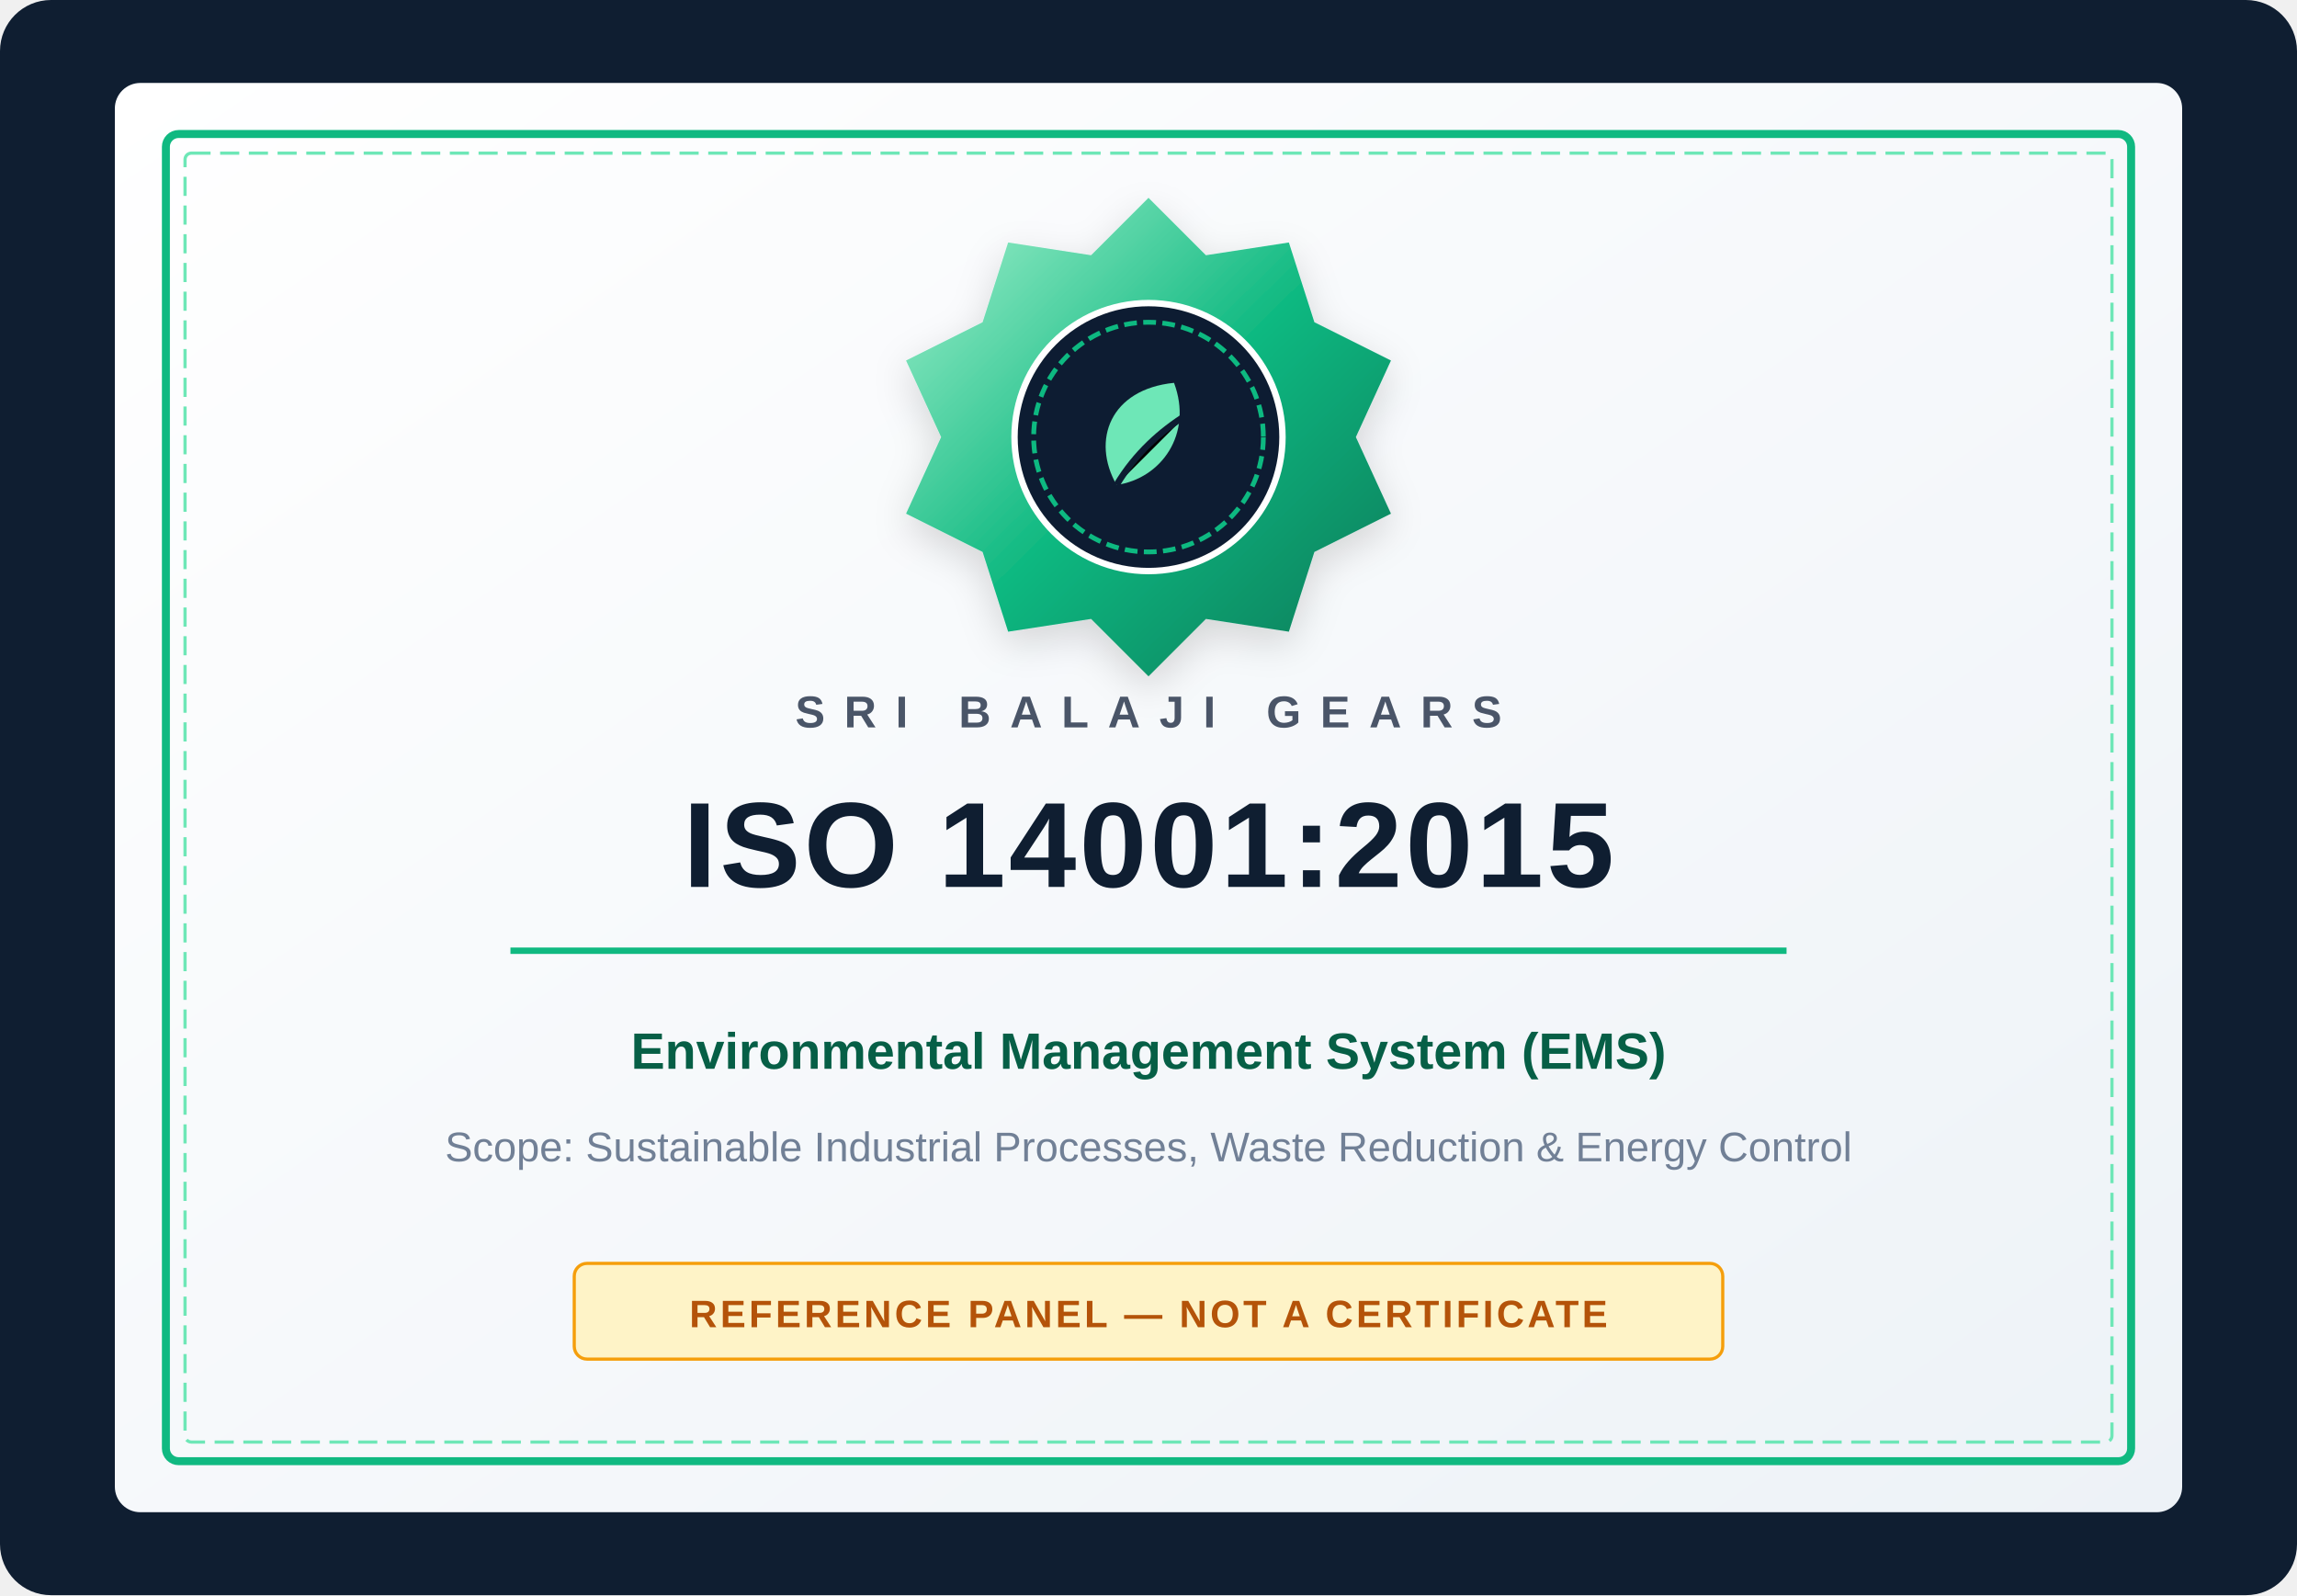
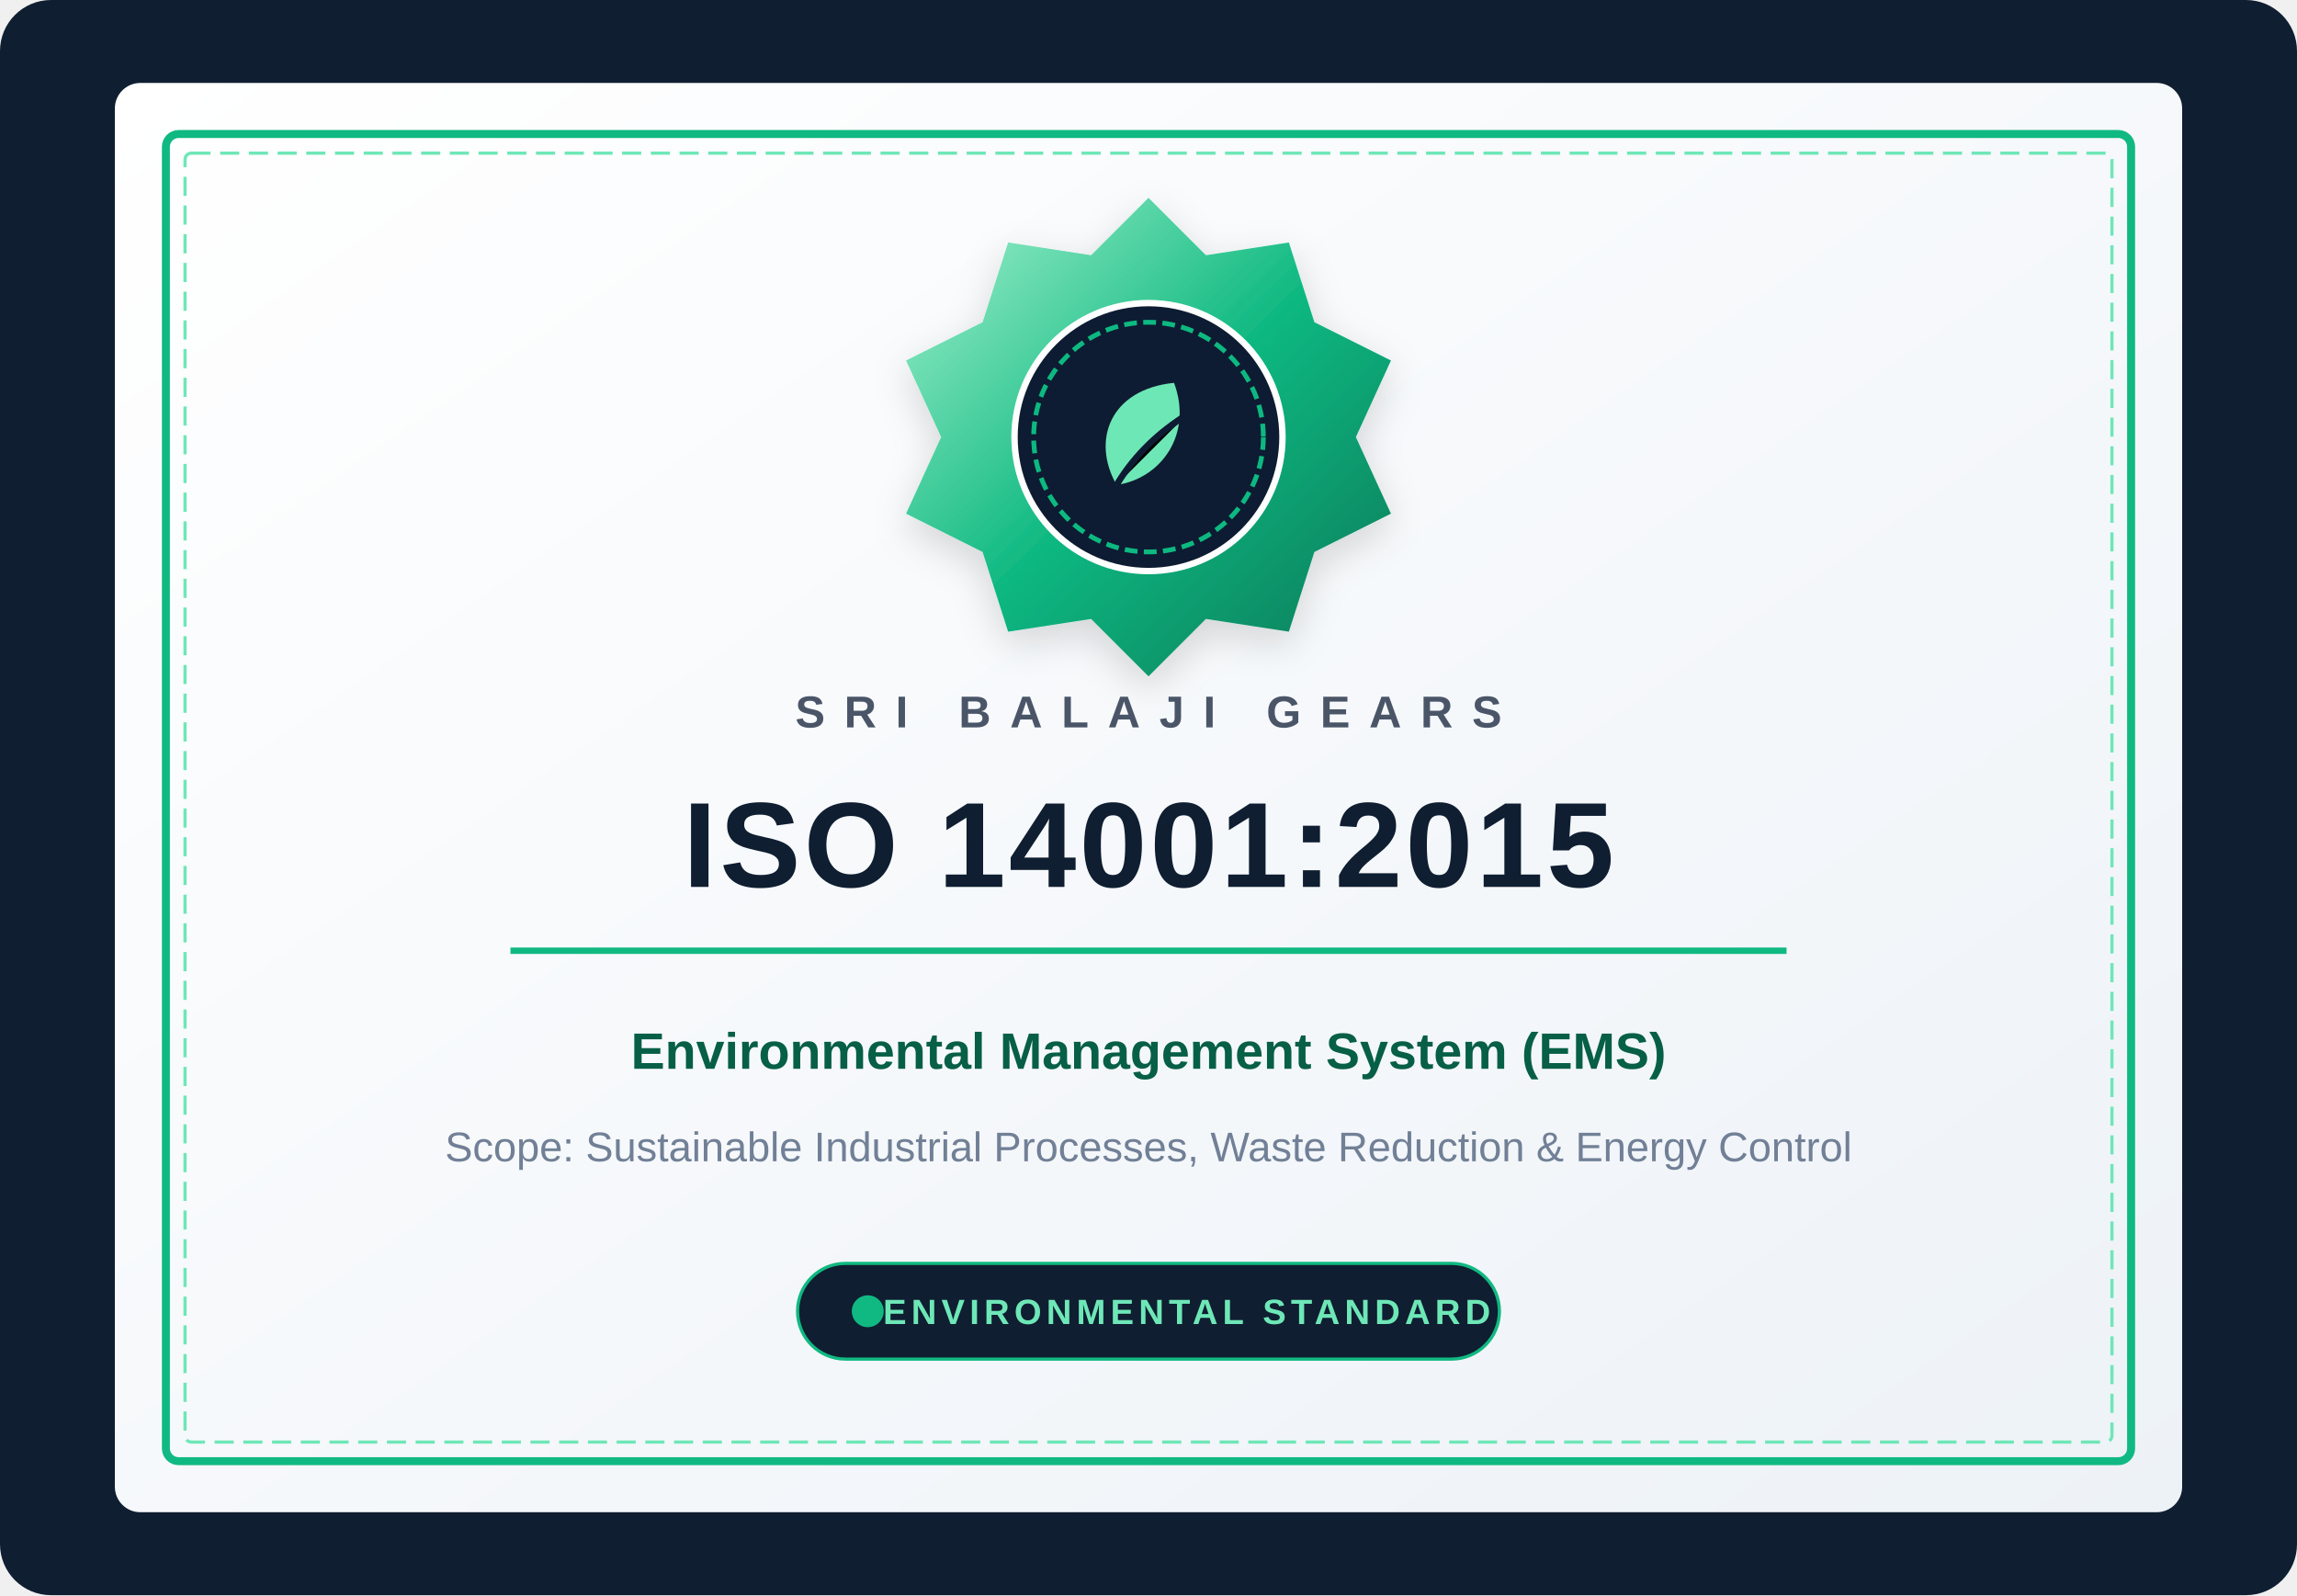
<svg xmlns="http://www.w3.org/2000/svg" width="720" height="500" viewBox="0 0 720 500">
  <defs>
    <linearGradient id="bgP" x1="0%" y1="0%" x2="100%" y2="100%">
      <stop offset="0%" stop-color="#ffffff" />
      <stop offset="100%" stop-color="#edf2f7" />
    </linearGradient>
    <linearGradient id="emeraldRibbon" x1="0%" y1="0%" x2="100%" y2="100%">
      <stop offset="0%" stop-color="#a7f3d0" />
      <stop offset="50%" stop-color="#10b981" />
      <stop offset="100%" stop-color="#047857" />
    </linearGradient>
    <filter id="badgeShadow" x="-20%" y="-20%" width="140%" height="140%">
      <feDropShadow dx="0" dy="4" stdDeviation="6" flood-color="#000000" flood-opacity="0.15" />
    </filter>
  </defs>
  <rect width="720" height="500" rx="16" fill="#0f1e31" />
  <rect x="36" y="26" width="648" height="448" rx="8" fill="url(#bgP)" />
  <rect x="52" y="42" width="616" height="416" rx="4" fill="none" stroke="#10b981" stroke-width="2.5" />
  <rect x="58" y="48" width="604" height="404" rx="2" fill="none" stroke="#6ee7b7" stroke-width="1" stroke-dasharray="6 3" />
  <g filter="url(#badgeShadow)">
    <path d="M360 62 L378 80 L404 76 L412 101 L436 113 L425 137 L436 161 L412 173 L404 198 L378 194 L360 212 L342 194 L316 198 L308 173 L284 161 L295 137 L284 113 L308 101 L316 76 L342 80 Z" fill="url(#emeraldRibbon)" />
    <circle cx="360" cy="137" r="42" fill="#0f1e31" stroke="#ffffff" stroke-width="2" />
    <circle cx="360" cy="137" r="36" fill="none" stroke="#10b981" stroke-width="1.5" stroke-dasharray="4 2" />
    <path d="M350 152 C342 138 348 122 368 120 C374 136 364 150 350 152 Z" fill="#6ee7b7" />
    <path d="M350 152 C356 142 364 135 372 130" stroke="#0f1e31" stroke-width="2" />
  </g>
  <text x="360" y="228" font-family="'Plus Jakarta Sans', Arial, sans-serif" font-size="14" font-weight="800" text-anchor="middle" letter-spacing="6" fill="#4a5568">SRI BALAJI GEARS</text>
  <text x="360" y="278" font-family="'Barlow Condensed', Arial, sans-serif" font-size="38" font-weight="900" text-anchor="middle" letter-spacing="1" fill="#0f1e31">ISO 14001:2015</text>
  <line x1="160" y1="298" x2="560" y2="298" stroke="#10b981" stroke-width="2" />
  <text x="360" y="335" font-family="'Plus Jakarta Sans', Arial, sans-serif" font-size="16" font-weight="700" text-anchor="middle" fill="#065f46">Environmental Management System (EMS)</text>
  <text x="360" y="364" font-family="'Plus Jakarta Sans', Arial, sans-serif" font-size="13" font-weight="500" text-anchor="middle" fill="#718096">Scope: Sustainable Industrial Processes, Waste Reduction &amp; Energy Control</text>
-   <rect x="180" y="396" width="360" height="30" rx="4" fill="#fef3c7" stroke="#f59e0b" stroke-width="1" />
-   <text x="360" y="416" font-family="'Plus Jakarta Sans', Arial, sans-serif" font-size="12" font-weight="800" text-anchor="middle" letter-spacing="1" fill="#b45309">REFERENCE PANEL — NOT A CERTIFICATE</text>
+   <g transform="translate(250, 396)">
+     <rect width="220" height="30" rx="15" fill="#0f1e31" stroke="#10b981" stroke-width="1" />
+     <circle cx="22" cy="15" r="5" fill="#10b981" />
+     <text x="122" y="19" font-family="'Plus Jakarta Sans', Arial, sans-serif" font-size="11" font-weight="800" text-anchor="middle" letter-spacing="1.5" fill="#6ee7b7">ENVIRONMENTAL STANDARD</text>
+   </g>
</svg>
